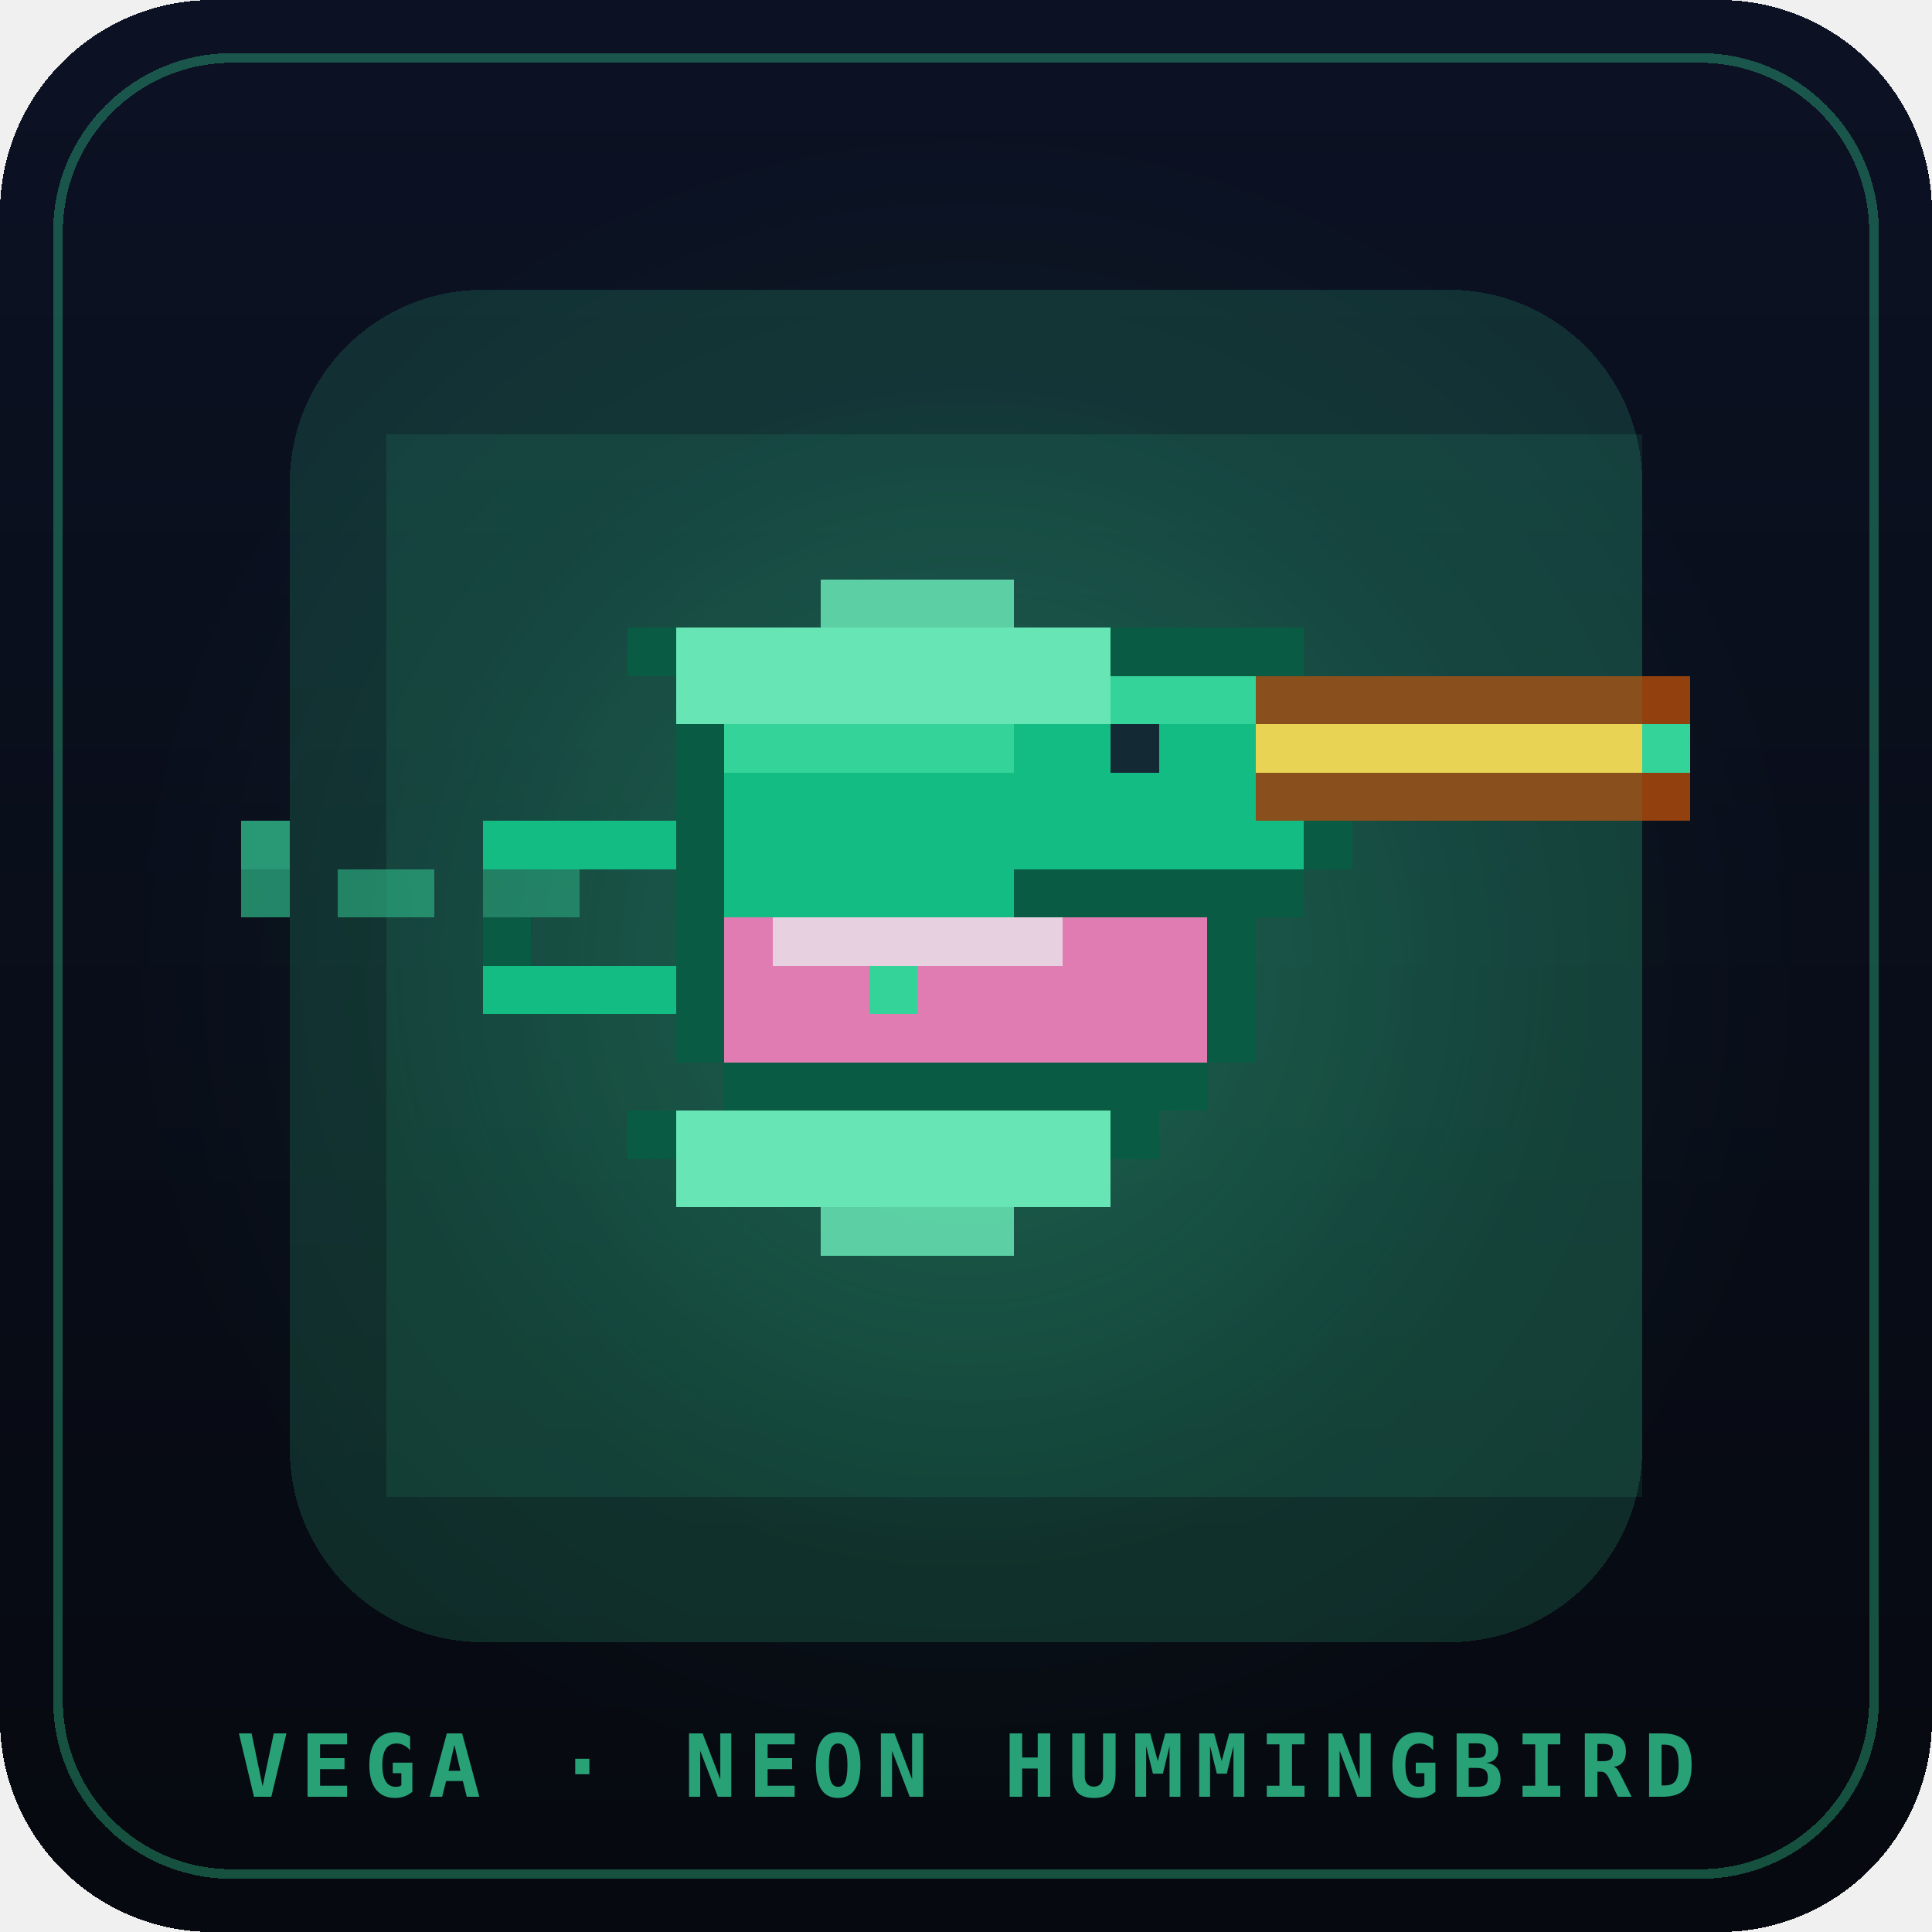
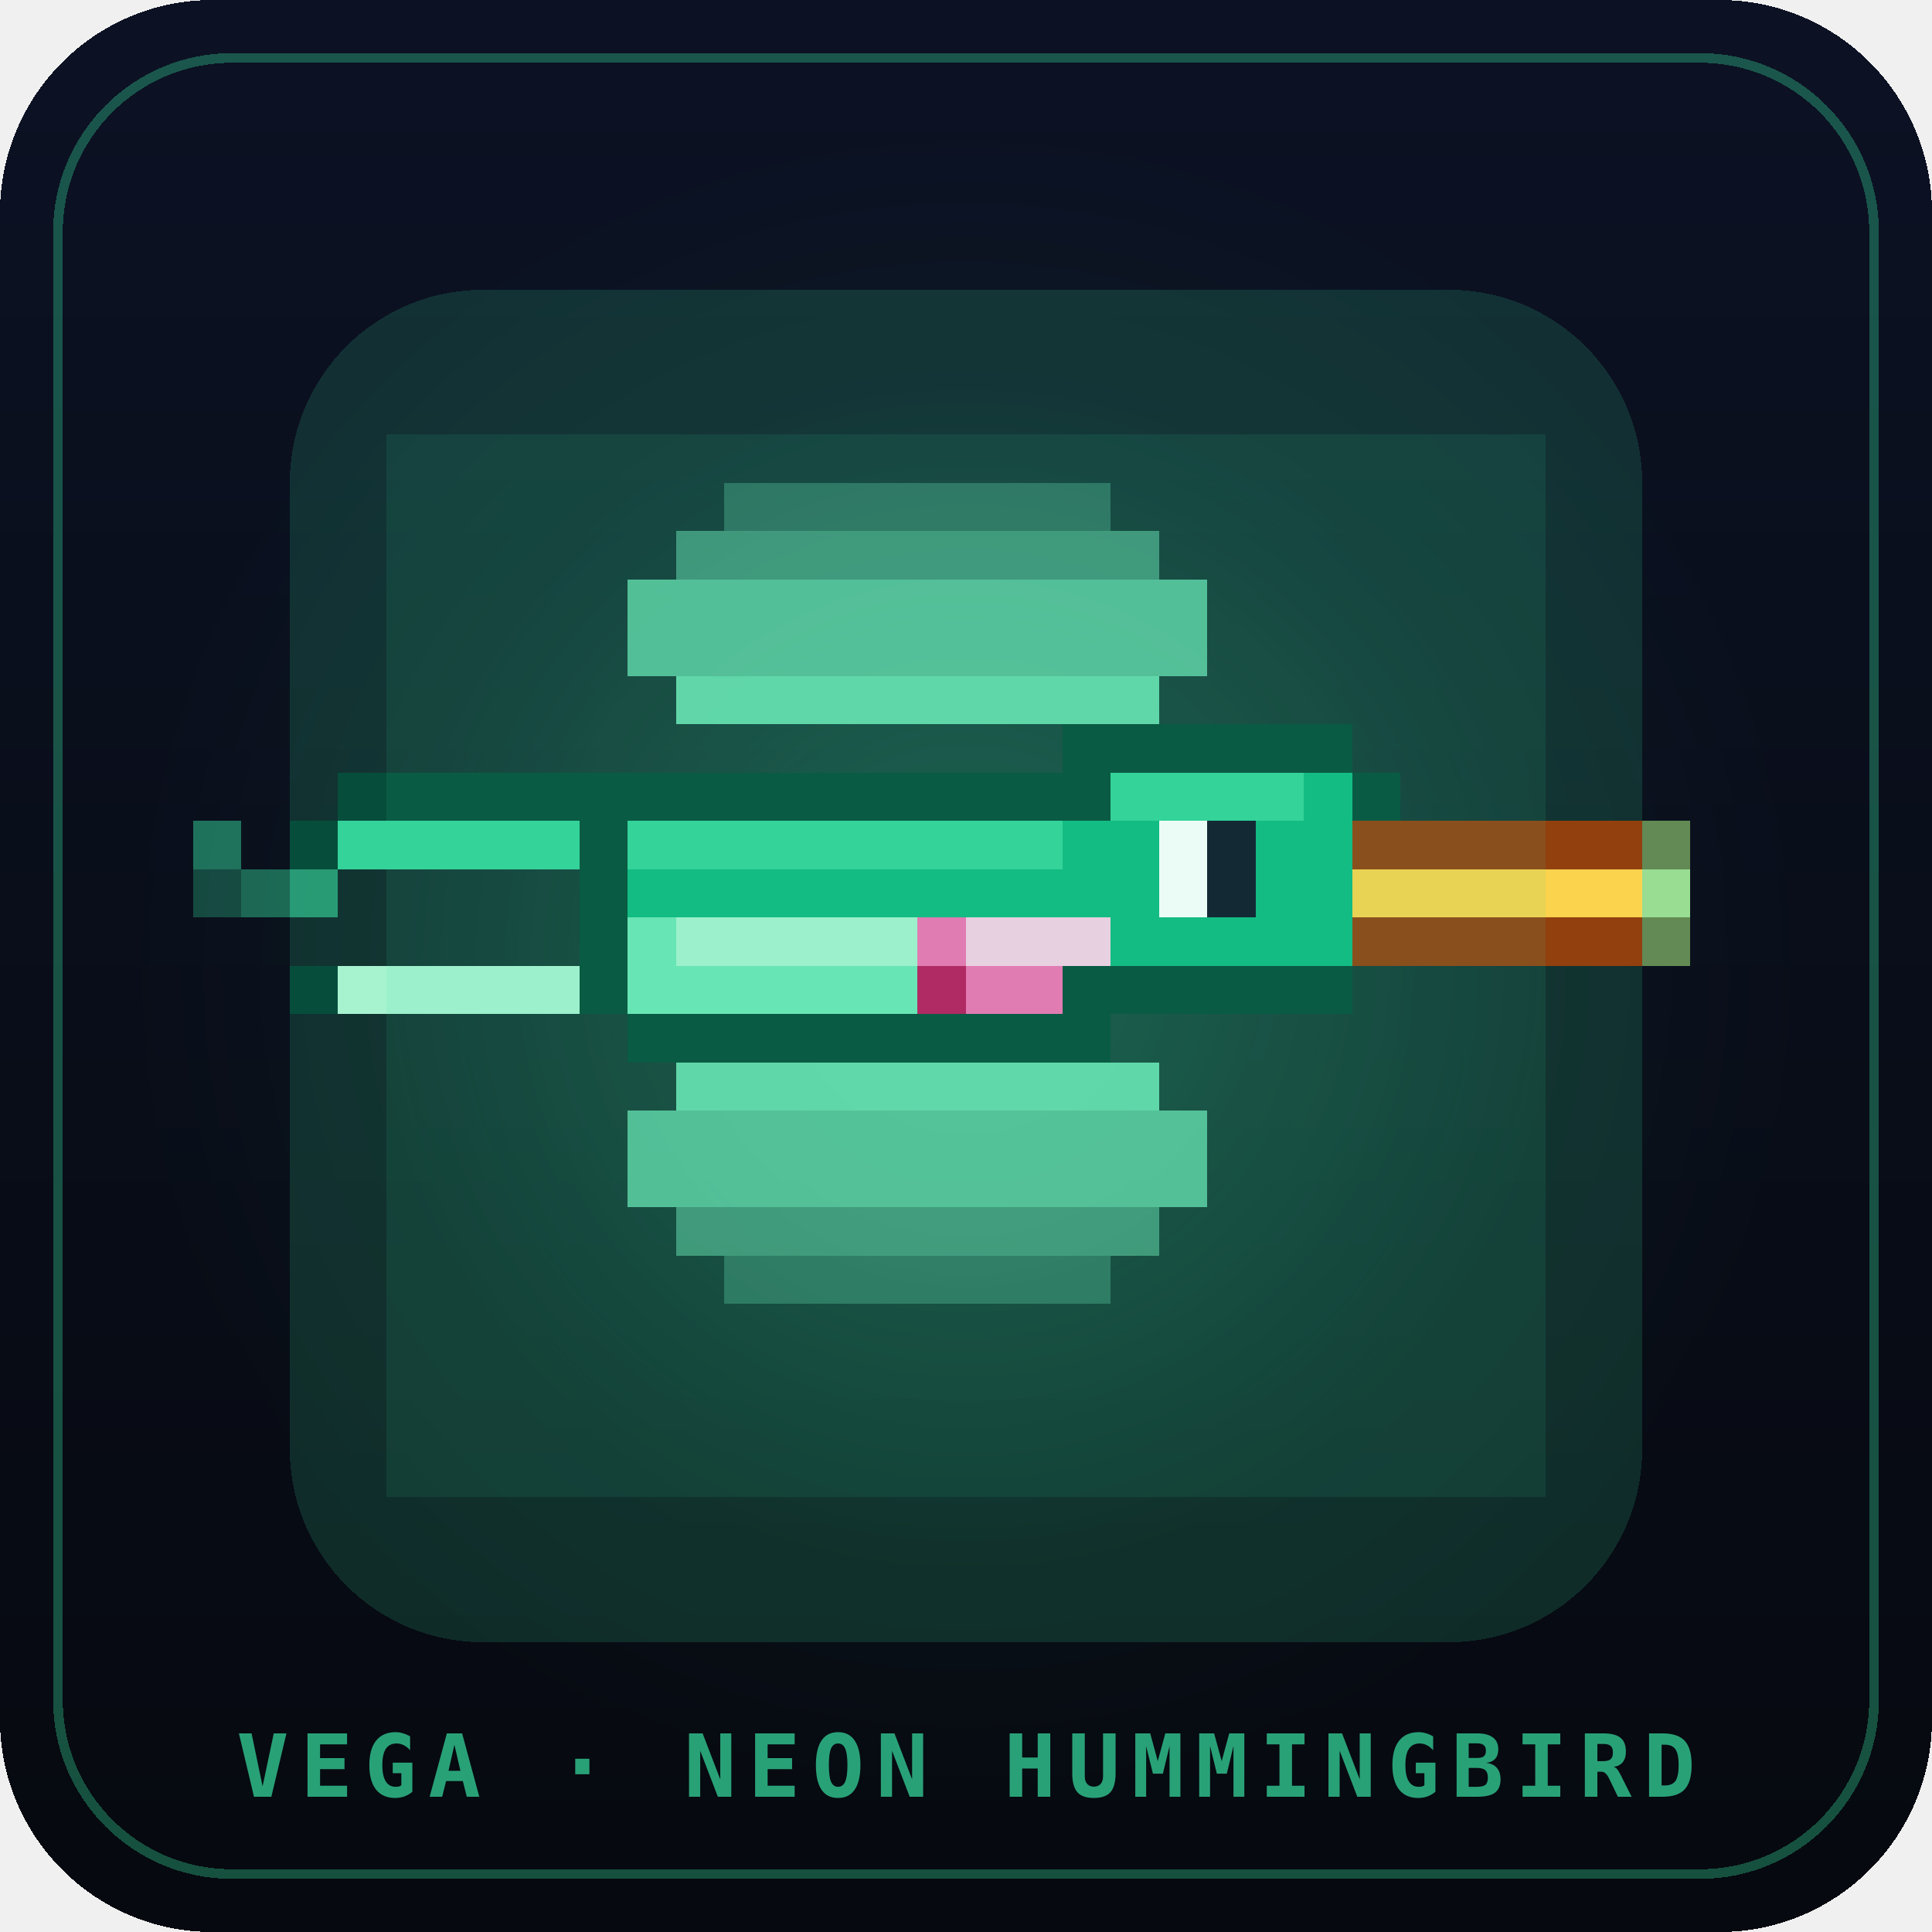
<svg xmlns="http://www.w3.org/2000/svg" viewBox="0 0 200 200" width="200" height="200" shape-rendering="crispEdges" role="img" aria-label="VEGA · Neon Hummingbird mascot">
  <defs>
    <linearGradient id="bg" x1="0" y1="0" x2="0" y2="1">
      <stop offset="0%" stop-color="#0c1224" />
      <stop offset="100%" stop-color="#06090f" />
    </linearGradient>
    <radialGradient id="halo" cx="50%" cy="50%" r="50%">
      <stop offset="0%" stop-color="#34d399" stop-opacity=".25" />
      <stop offset="70%" stop-color="#34d399" stop-opacity=".03" />
      <stop offset="100%" stop-color="#34d399" stop-opacity="0" />
    </radialGradient>
  </defs>
  <rect width="200" height="200" rx="22" fill="url(#bg)" />
  <rect x="6" y="6" width="188" height="188" rx="18" fill="none" stroke="#34d399" stroke-opacity=".35" />
  <circle cx="100" cy="100" r="86" fill="url(#halo)" />
  <g transform="translate(20,20) scale(5)" style="color:#34d399">
    <rect class="halo" x="2" y="2" width="28" height="28" fill="currentColor" opacity="0.165" rx="4" />
    <g class="mascot-body">
-       <rect x="1" y="14" width="1" height="1" fill="#34d399" class="r-trail" opacity="0.6" />
-       <rect x="3" y="14" width="2" height="1" fill="#34d399" class="r-trail" opacity="0.5" />
-       <rect x="6" y="14" width="2" height="1" fill="#34d399" class="r-trail" opacity="0.4" />
-       <rect x="11" y="10" width="10" height="1" fill="#064e3b" class="r-body-outline" />
-       <rect x="11" y="18" width="10" height="1" fill="#064e3b" class="r-body-outline" />
-       <rect x="10" y="11" width="1" height="7" fill="#064e3b" class="r-body-outline" />
-       <rect x="21" y="11" width="1" height="7" fill="#064e3b" class="r-body-outline" />
-       <rect x="11" y="11" width="10" height="4" fill="#10b981" class="r-back" />
-       <rect x="11" y="11" width="9" height="1" fill="#34d399" class="r-back-hi" />
-       <rect x="11" y="15" width="10" height="3" fill="#f472b6" class="r-chest" />
-       <rect x="12" y="15" width="6" height="1" fill="#fbcfe8" class="r-chest-hi" />
-       <rect x="17" y="9" width="6" height="1" fill="#064e3b" class="r-head-outline" />
-       <rect x="17" y="14" width="6" height="1" fill="#064e3b" class="r-head-outline" />
-       <rect x="23" y="10" width="1" height="4" fill="#064e3b" class="r-head-outline" />
-       <rect x="17" y="10" width="6" height="4" fill="#10b981" class="r-head" />
-       <rect x="17" y="10" width="5" height="1" fill="#34d399" class="r-head-hi" />
-       <rect x="19" y="11" width="1" height="1" fill="#fff" class="r-eye-w" />
-       <rect x="19" y="11" width="1" height="1" fill="#0f172a" class="r-eye" />
-       <rect x="22" y="10" width="9" height="1" fill="#92400e" class="r-beak-outline" />
-       <rect x="22" y="12" width="9" height="1" fill="#92400e" class="r-beak-outline" />
-       <rect x="22" y="11" width="9" height="1" fill="#fcd34d" class="r-beak" />
-       <rect x="9" y="9" width="11" height="1" fill="#064e3b" class="r-wing-t-outline" />
-       <rect x="10" y="9" width="9" height="2" fill="#6ee7b7" class="r-wing-t" />
-       <rect x="13" y="8" width="4" height="1" fill="#6ee7b7" class="r-wing-t" opacity="0.85" />
-       <rect x="9" y="19" width="11" height="1" fill="#064e3b" class="r-wing-b-outline" />
-       <rect x="10" y="19" width="9" height="2" fill="#6ee7b7" class="r-wing-b" />
-       <rect x="13" y="21" width="4" height="1" fill="#6ee7b7" class="r-wing-b" opacity="0.85" />
-       <rect x="6" y="13" width="4" height="1" fill="#10b981" class="r-tail" />
-       <rect x="6" y="16" width="4" height="1" fill="#10b981" class="r-tail" />
-       <rect x="6" y="15" width="1" height="1" fill="#064e3b" class="r-tail" />
+       <rect x="0" y="14" width="1" height="1" fill="#34d399" class="r-trail" opacity="0.3" />
+       <rect x="1" y="14" width="1" height="1" fill="#34d399" class="r-trail" opacity="0.45" />
+       <rect x="2" y="14" width="1" height="1" fill="#34d399" class="r-trail" opacity="0.65" />
+       <rect x="3" y="12" width="6" height="1" fill="#064e3b" class="r-tail-outline" />
+       <rect x="2" y="13" width="1" height="1" fill="#064e3b" class="r-tail-outline" />
+       <rect x="3" y="13" width="6" height="1" fill="#10b981" class="r-tail" />
+       <rect x="3" y="13" width="5" height="1" fill="#34d399" class="r-tail-hi" />
+       <rect x="3" y="16" width="6" height="1" fill="#064e3b" class="r-tail-outline" />
+       <rect x="2" y="16" width="1" height="1" fill="#064e3b" class="r-tail-outline" />
+       <rect x="3" y="16" width="6" height="1" fill="#10b981" class="r-tail" />
+       <rect x="3" y="16" width="5" height="1" fill="#a7f3d0" class="r-tail-hi" />
+       <rect x="9" y="12" width="10" height="1" fill="#064e3b" class="r-body-outline" />
+       <rect x="9" y="17" width="10" height="1" fill="#064e3b" class="r-body-outline" />
+       <rect x="8" y="13" width="1" height="4" fill="#064e3b" class="r-body-outline" />
+       <rect x="9" y="13" width="10" height="2" fill="#10b981" class="r-back" />
+       <rect x="9" y="13" width="9" height="1" fill="#34d399" class="r-back-hi" />
+       <rect x="9" y="15" width="10" height="2" fill="#6ee7b7" class="r-belly" />
+       <rect x="10" y="15" width="7" height="1" fill="#a7f3d0" class="r-belly-hi" />
+       <rect x="15" y="15" width="4" height="2" fill="#f472b6" class="r-gorget" />
+       <rect x="16" y="15" width="3" height="1" fill="#fbcfe8" class="r-gorget-hi" />
+       <rect x="15" y="16" width="1" height="1" fill="#be185d" class="r-gorget-sh" />
+       <rect x="18" y="11" width="6" height="1" fill="#064e3b" class="r-head-outline" />
+       <rect x="18" y="16" width="6" height="1" fill="#064e3b" class="r-head-outline" />
+       <rect x="24" y="12" width="1" height="4" fill="#064e3b" class="r-head-outline" />
+       <rect x="19" y="12" width="5" height="4" fill="#10b981" class="r-head" />
+       <rect x="19" y="12" width="4" height="1" fill="#34d399" class="r-head-hi" />
+       <rect x="20" y="13" width="2" height="2" fill="#fff" class="r-eye-w" />
+       <rect x="21" y="13" width="1" height="2" fill="#0f172a" class="r-eye" />
+       <rect x="20" y="13" width="1" height="1" fill="#fff" class="r-eye-glint" />
+       <rect x="24" y="13" width="7" height="1" fill="#92400e" class="r-beak-outline" />
+       <rect x="24" y="15" width="7" height="1" fill="#92400e" class="r-beak-outline" />
+       <rect x="24" y="14" width="7" height="1" fill="#fcd34d" class="r-beak" />
+       <rect x="30" y="14" width="1" height="1" fill="#fde68a" class="r-beak-tip" />
+       <rect x="31" y="14" width="1" height="1" fill="currentColor" class="r-beak-glow" opacity="0" />
+       <rect x="11" y="6" width="8" height="1" fill="#6ee7b7" class="r-wing-t-far" opacity="0.3" />
+       <rect x="10" y="7" width="10" height="1" fill="#6ee7b7" class="r-wing-t-mid" opacity="0.5" />
+       <rect x="9" y="8" width="12" height="2" fill="#6ee7b7" class="r-wing-t" opacity="0.75" />
+       <rect x="10" y="10" width="10" height="1" fill="#6ee7b7" class="r-wing-t-near" opacity="0.9" />
+       <rect x="10" y="18" width="10" height="1" fill="#6ee7b7" class="r-wing-b-near" opacity="0.9" />
+       <rect x="9" y="19" width="12" height="2" fill="#6ee7b7" class="r-wing-b" opacity="0.75" />
+       <rect x="10" y="21" width="10" height="1" fill="#6ee7b7" class="r-wing-b-mid" opacity="0.5" />
+       <rect x="11" y="22" width="8" height="1" fill="#6ee7b7" class="r-wing-b-far" opacity="0.3" />
+       <rect x="28" y="12" width="3" height="1" fill="#6ee7b7" class="r-speed" opacity="0" />
+       <rect x="27" y="16" width="3" height="1" fill="#6ee7b7" class="r-speed" opacity="0" />
    </g>
    <g class="mascot-evo">
-       <rect x="1" y="13" width="1" height="1" fill="currentColor" class="r-trail2" opacity="0.7" />
-       <rect x="14" y="16" width="1" height="1" fill="currentColor" class="r-shimmer" />
-       <rect x="30" y="11" width="1" height="1" fill="currentColor" class="r-beak-tip" />
-       <rect x="4" y="5" width="26" height="22" fill="currentColor" class="r-orbit" opacity="0.1" />
+       <rect x="0" y="13" width="1" height="1" fill="currentColor" class="r-trail2" opacity="0.5" />
+       <rect x="14" y="13" width="1" height="1" fill="currentColor" class="r-shimmer" />
+       <rect x="30" y="13" width="1" height="3" fill="currentColor" class="r-beak-tip-glow" opacity="0.5" />
+       <rect x="4" y="5" width="24" height="22" fill="currentColor" class="r-orbit" opacity="0.1" />
    </g>
  </g>
  <text x="100" y="186" text-anchor="middle" font-family="JetBrains Mono, ui-monospace, monospace" font-weight="700" font-size="9" fill="#34d399" opacity=".75" letter-spacing="1.2">
    VEGA · NEON HUMMINGBIRD
  </text>
</svg>
